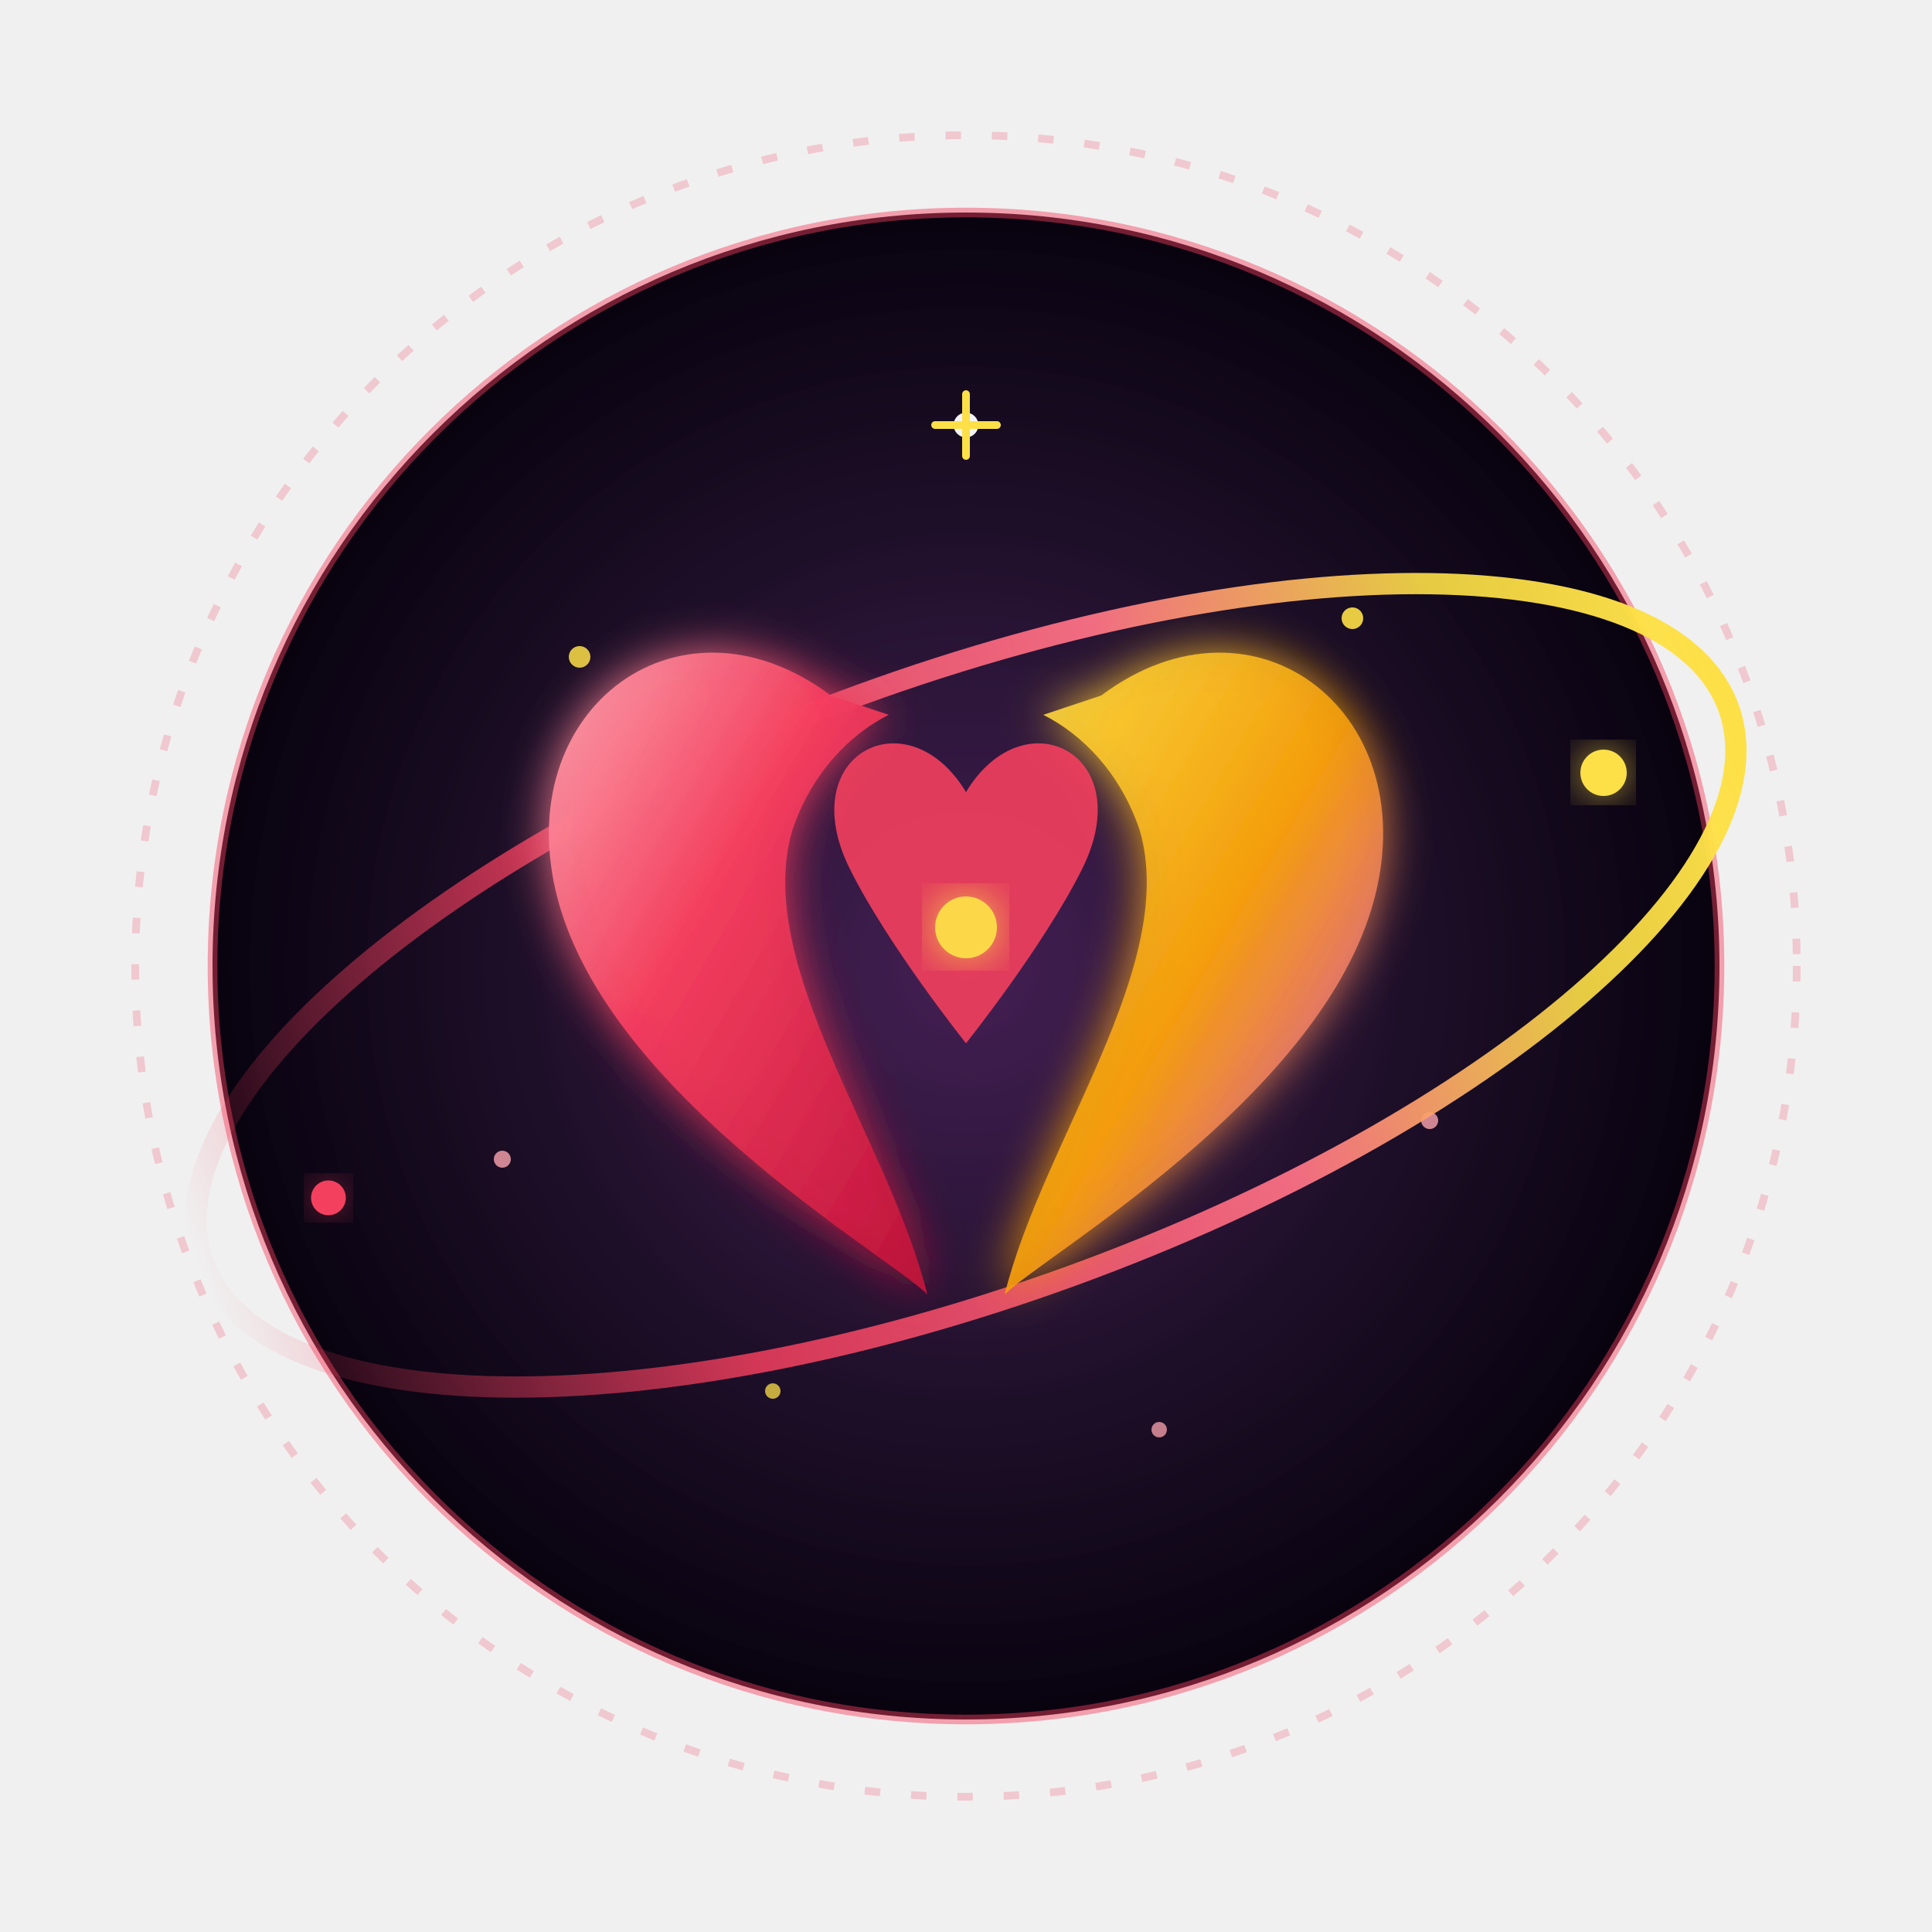
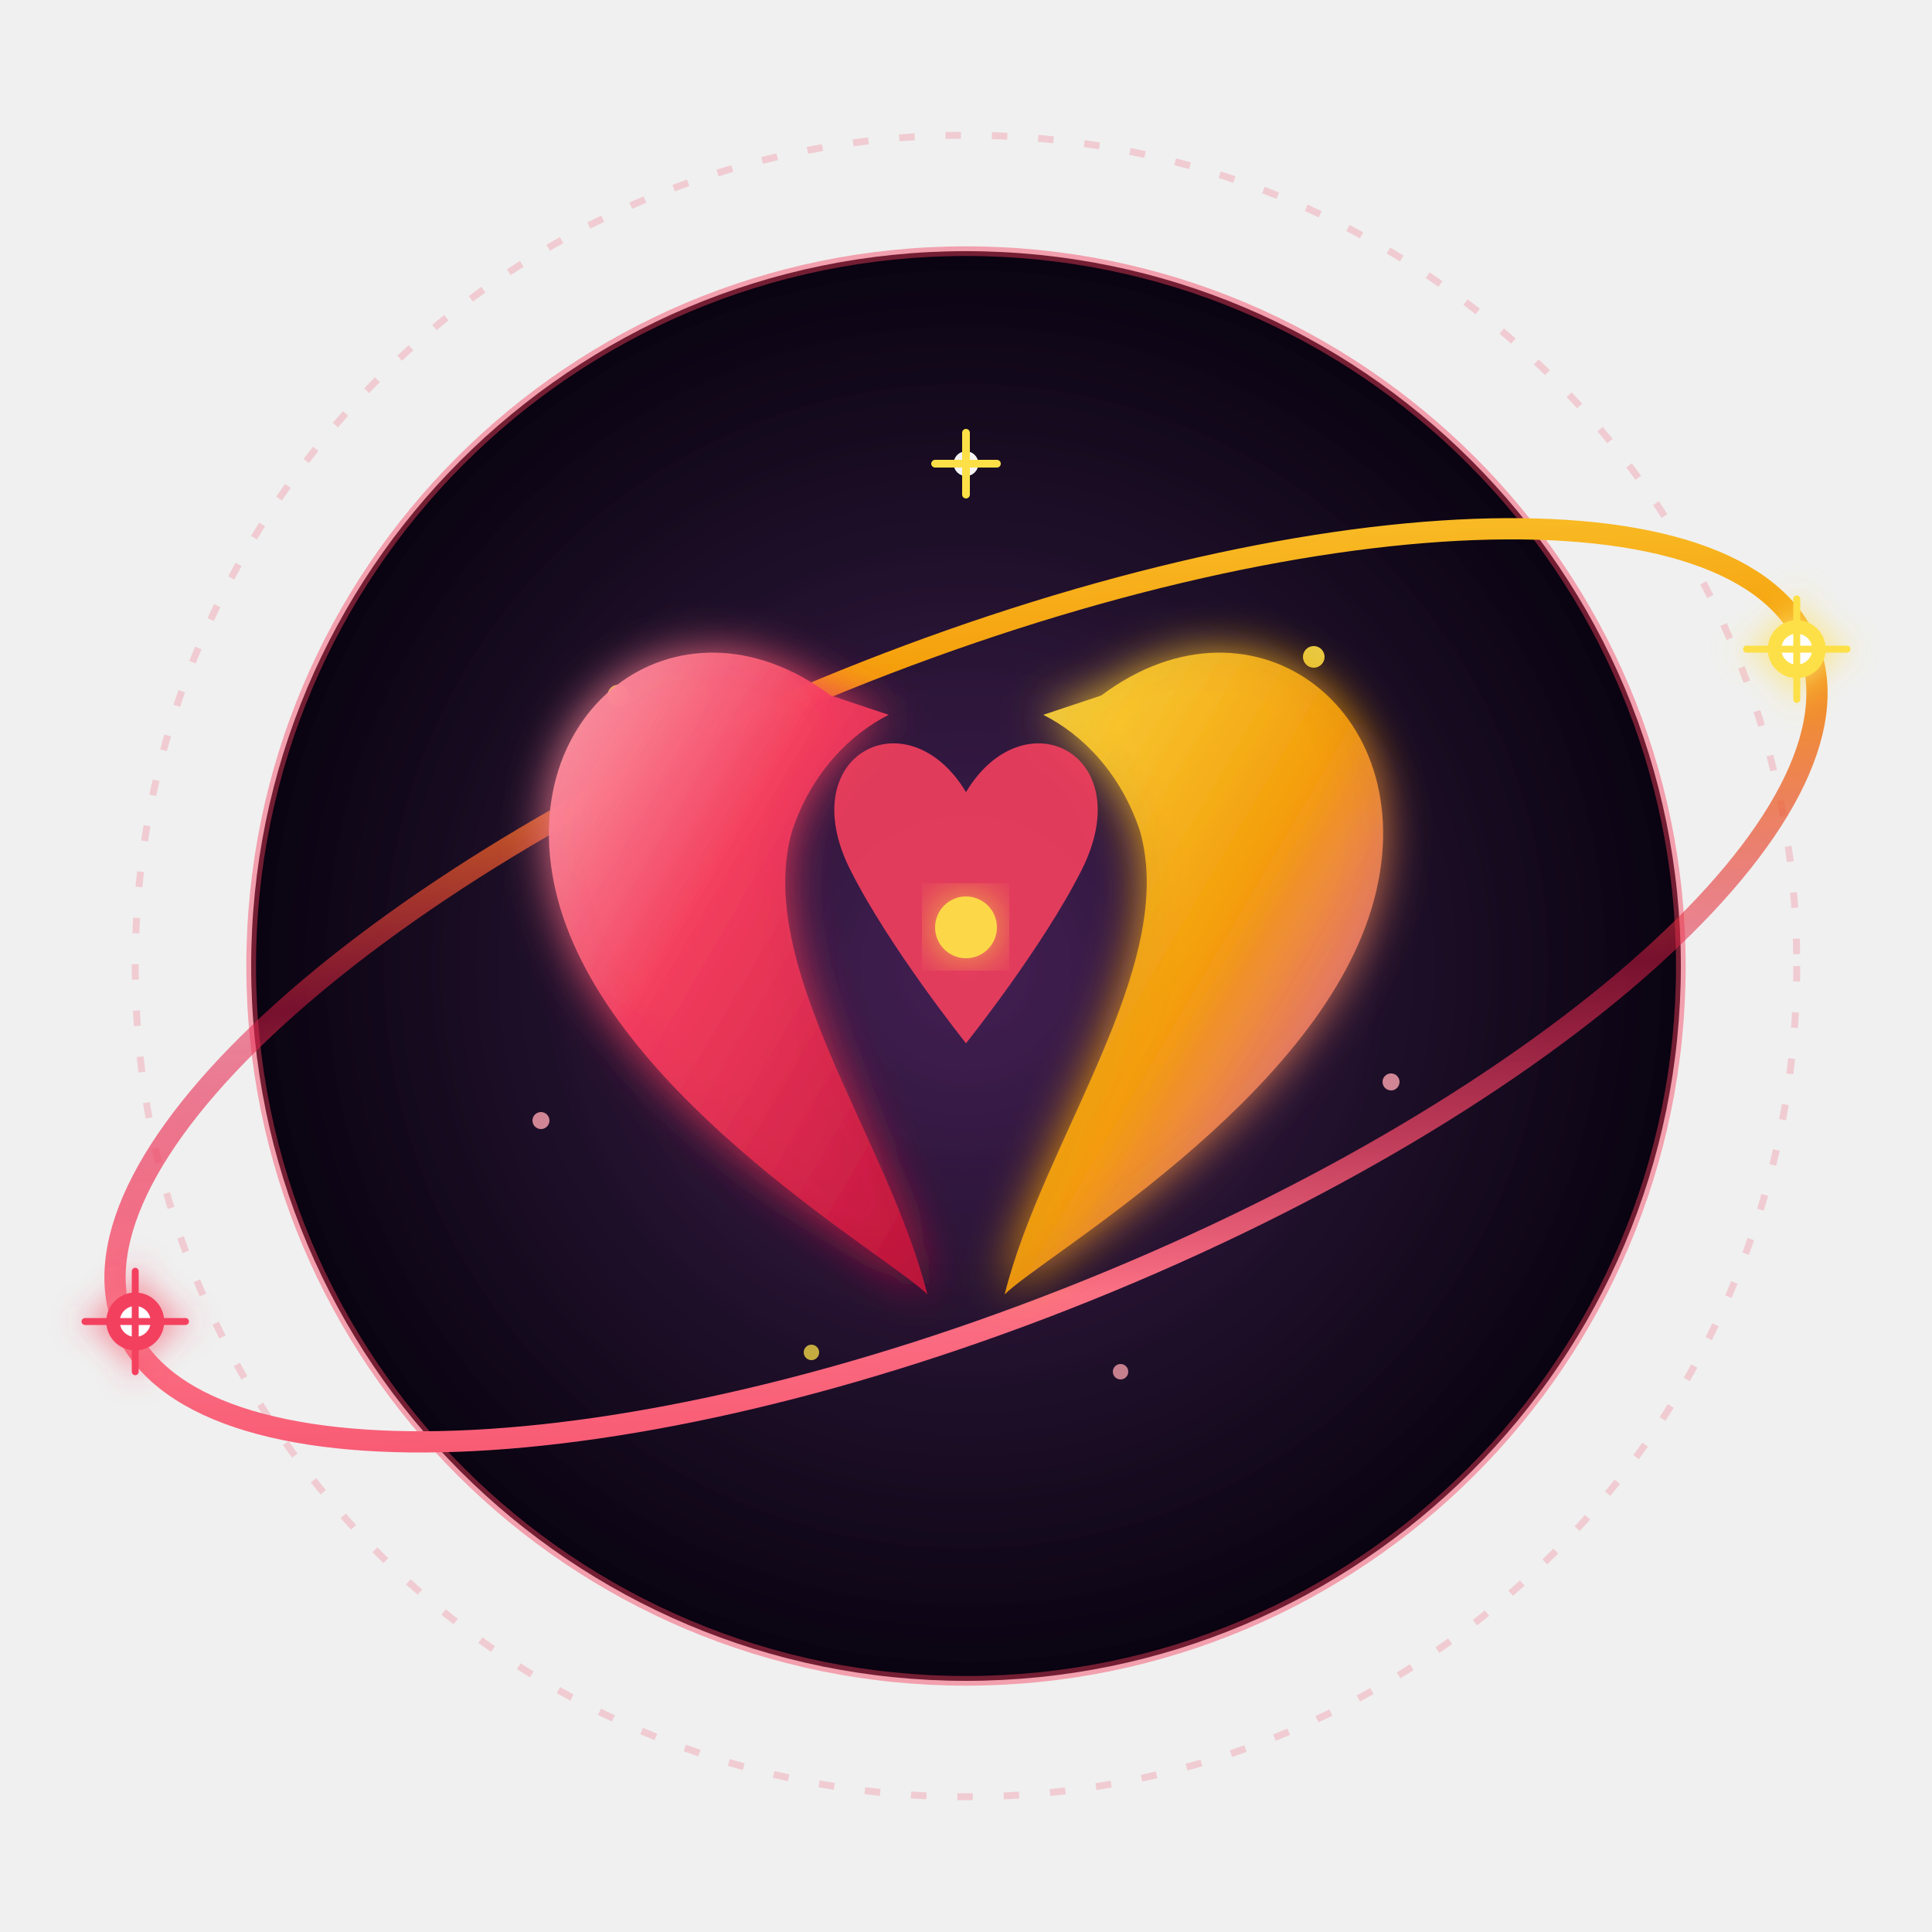
<svg xmlns="http://www.w3.org/2000/svg" viewBox="0 0 500 500" width="100%" height="100%">
  <defs>
    <radialGradient id="lwCosmicGlow" cx="50%" cy="50%" r="50%">
      <stop offset="0%" stop-color="#3b154c" stop-opacity="0.95" />
      <stop offset="60%" stop-color="#190a24" stop-opacity="0.98" />
      <stop offset="100%" stop-color="#090310" stop-opacity="1" />
    </radialGradient>
    <linearGradient id="heartPinkGrad" x1="0%" y1="0%" x2="100%" y2="100%">
      <stop offset="0%" stop-color="#fda4af" />
      <stop offset="40%" stop-color="#f43f5e" />
      <stop offset="100%" stop-color="#be123c" />
    </linearGradient>
    <linearGradient id="heartSunsetGrad" x1="0%" y1="0%" x2="100%" y2="100%">
      <stop offset="0%" stop-color="#fde047" />
      <stop offset="50%" stop-color="#f59e0b" />
      <stop offset="100%" stop-color="#d946ef" />
    </linearGradient>
-     <linearGradient id="orbitGrad" x1="0%" y1="0%" x2="100%" y2="0%">
-       <stop offset="0%" stop-color="#f43f5e" stop-opacity="0" />
-       <stop offset="30%" stop-color="#f43f5e" stop-opacity="0.85" />
-       <stop offset="65%" stop-color="#fb7185" stop-opacity="0.95" />
-       <stop offset="85%" stop-color="#fde047" stop-opacity="0.9" />
-       <stop offset="100%" stop-color="#fde047" stop-opacity="1" />
+     <linearGradient id="dualOrbitGrad" x1="0%" y1="100%" x2="100%" y2="0%">
+       <stop offset="0%" stop-color="#f43f5e" />
+       <stop offset="25%" stop-color="#fb7185" />
+       <stop offset="50%" stop-color="#e11d48" stop-opacity="0.5" />
+       <stop offset="75%" stop-color="#f59e0b" />
+       <stop offset="100%" stop-color="#fde047" />
    </linearGradient>
    <filter id="heartGlow" x="-20%" y="-20%" width="140%" height="140%">
      <feGaussianBlur stdDeviation="6" result="blur" />
      <feComposite in="SourceGraphic" in2="blur" operator="over" />
    </filter>
+     <filter id="beadSparkle" x="-50%" y="-50%" width="200%" height="200%">
+       <feGaussianBlur stdDeviation="4" result="blur" />
+       <feComposite in="SourceGraphic" in2="blur" operator="over" />
+     </filter>
  </defs>
-   <circle cx="250" cy="250" r="215" fill="none" stroke="rgba(244, 63, 94, 0.22)" stroke-width="2" stroke-dasharray="4 8" />
-   <circle cx="250" cy="250" r="195" fill="url(#lwCosmicGlow)" stroke="rgba(244, 63, 94, 0.45)" stroke-width="2.5" />
-   <circle cx="150" cy="170" r="2.8" fill="#fde047" opacity="0.85" />
-   <circle cx="350" cy="160" r="2.8" fill="#fde047" opacity="0.9" />
-   <circle cx="370" cy="290" r="2.2" fill="#fda4af" opacity="0.8" />
-   <circle cx="130" cy="300" r="2.2" fill="#fda4af" opacity="0.8" />
-   <circle cx="250" cy="110" r="3.2" fill="#ffffff" opacity="0.95" />
-   <circle cx="200" cy="360" r="2" fill="#fde047" opacity="0.75" />
-   <circle cx="300" cy="370" r="2" fill="#fda4af" opacity="0.75" />
-   <path d="M 250 102 L 250 118 M 242 110 L 258 110" stroke="#fde047" stroke-width="2" stroke-linecap="round" />
-   <ellipse cx="250" cy="255" rx="210" ry="80" fill="none" stroke="url(#orbitGrad)" stroke-width="5.5" transform="rotate(-20 250 255)" stroke-linecap="round" />
-   <circle cx="415" cy="200" r="6" fill="#fde047" filter="url(#heartGlow)" />
-   <circle cx="85" cy="310" r="4.5" fill="#f43f5e" filter="url(#heartGlow)" />
+   <circle cx="250" cy="250" r="215" fill="none" stroke="rgba(244, 63, 94, 0.2)" stroke-width="1.8" stroke-dasharray="4 8" />
+   <circle cx="250" cy="250" r="185" fill="url(#lwCosmicGlow)" stroke="rgba(244, 63, 94, 0.45)" stroke-width="2.5" />
+   <circle cx="160" cy="180" r="2.8" fill="#fde047" opacity="0.85" />
+   <circle cx="340" cy="170" r="2.8" fill="#fde047" opacity="0.9" />
+   <circle cx="360" cy="280" r="2.2" fill="#fda4af" opacity="0.8" />
+   <circle cx="140" cy="290" r="2.2" fill="#fda4af" opacity="0.8" />
+   <circle cx="250" cy="120" r="3.2" fill="#ffffff" opacity="0.95" />
+   <circle cx="210" cy="350" r="2" fill="#fde047" opacity="0.75" />
+   <circle cx="290" cy="355" r="2" fill="#fda4af" opacity="0.75" />
+   <path d="M 250 112 L 250 128 M 242 120 L 258 120" stroke="#fde047" stroke-width="2" stroke-linecap="round" />
+   <ellipse cx="250" cy="255" rx="235" ry="85" fill="none" stroke="url(#dualOrbitGrad)" stroke-width="5.5" transform="rotate(-22 250 255)" stroke-linecap="round" />
+   <g transform="translate(465, 168)" filter="url(#beadSparkle)">
+     <circle cx="0" cy="0" r="7.5" fill="#fde047" />
+     <circle cx="0" cy="0" r="4" fill="#ffffff" />
+     <path d="M 0 -13 L 0 13 M -13 0 L 13 0" stroke="#fde047" stroke-width="1.8" stroke-linecap="round" />
+   </g>
+   <g transform="translate(35, 342)" filter="url(#beadSparkle)">
+     <circle cx="0" cy="0" r="7.5" fill="#f43f5e" />
+     <circle cx="0" cy="0" r="4" fill="#ffffff" />
+     <path d="M 0 -13 L 0 13 M -13 0 L 13 0" stroke="#f43f5e" stroke-width="1.8" stroke-linecap="round" />
+   </g>
  <g transform="translate(0, 40)">
    <g filter="url(#heartGlow)">
      <path d="M 215 140                 C 175 110, 130 145, 145 195                 C 160 245, 230 285, 240 295                 C 230 255, 195 210, 205 175                 C 210 160, 220 150, 230 145 Z" fill="url(#heartPinkGrad)" opacity="0.95" />
    </g>
    <g filter="url(#heartGlow)">
      <path d="M 285 140                 C 325 110, 370 145, 355 195                 C 340 245, 270 285, 260 295                 C 270 255, 305 210, 295 175                 C 290 160, 280 150, 270 145 Z" fill="url(#heartSunsetGrad)" opacity="0.92" />
    </g>
    <path d="M 250 165 C 235 140, 205 155, 220 185 C 230 205, 250 230, 250 230 C 250 230, 270 205, 280 185 C 295 155, 265 140, 250 165 Z" fill="#f43f5e" opacity="0.9" />
    <circle cx="250" cy="200" r="8" fill="#fde047" opacity="0.95" filter="url(#heartGlow)" />
  </g>
</svg>
